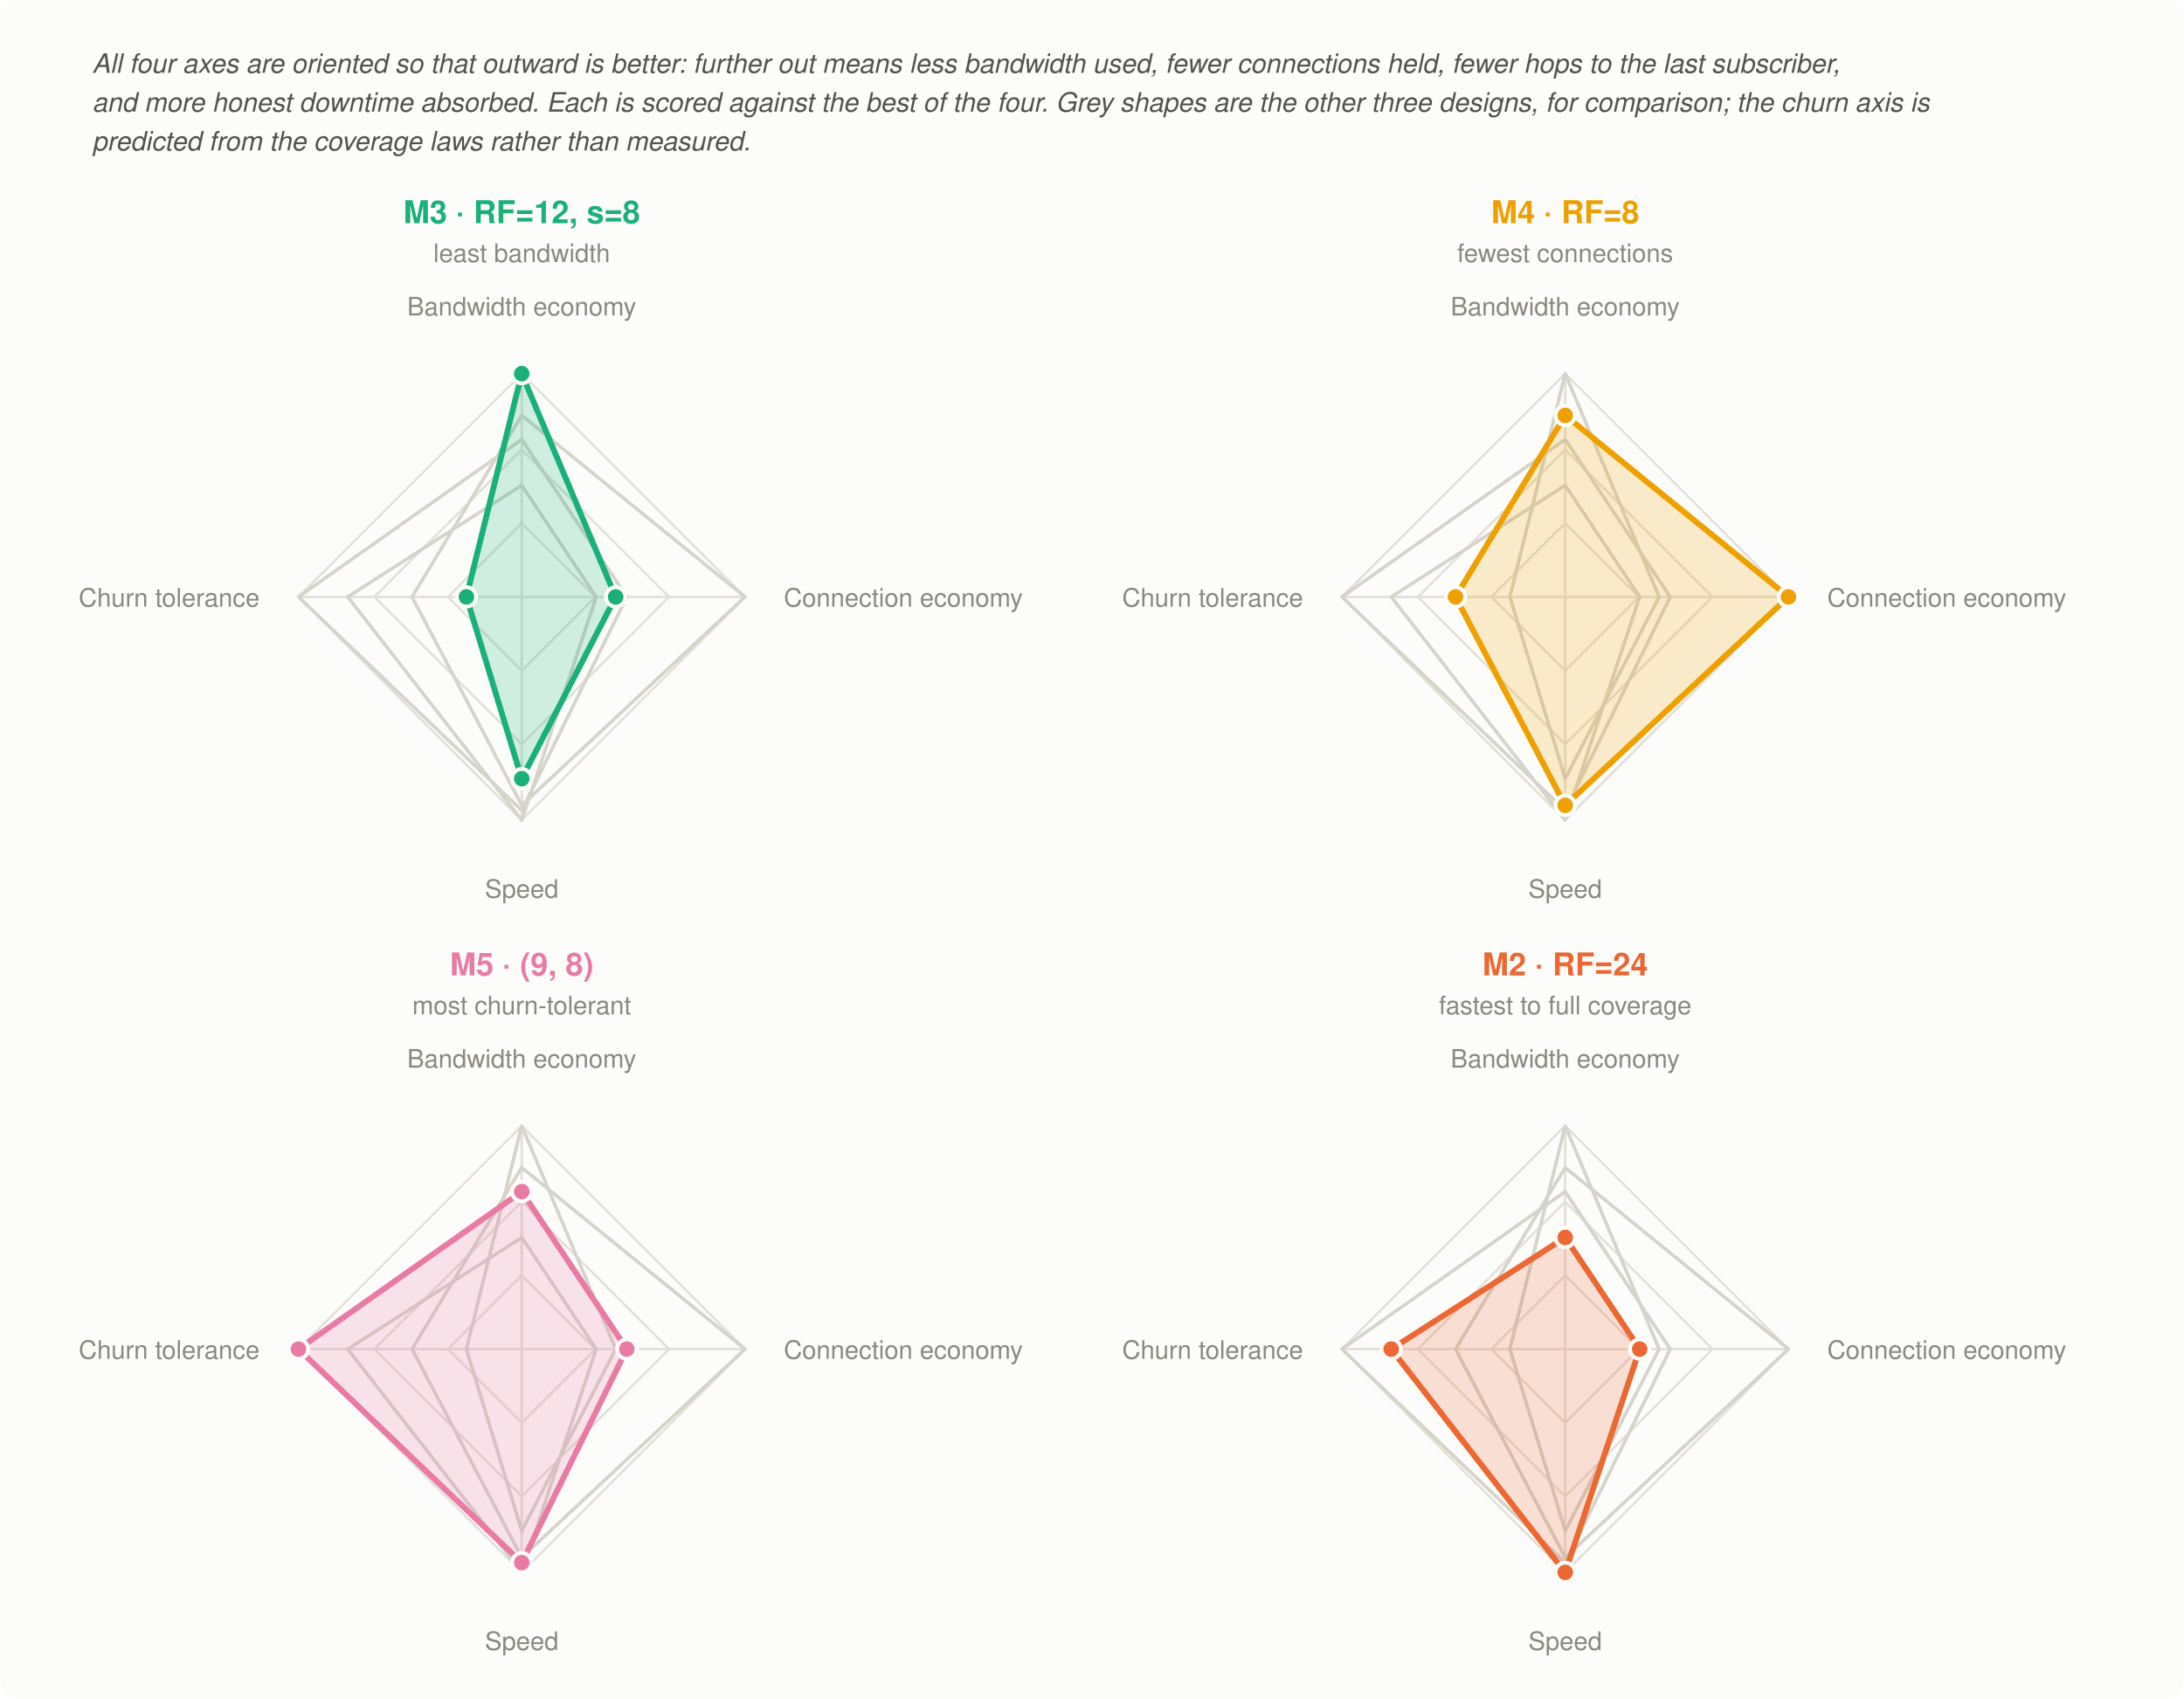
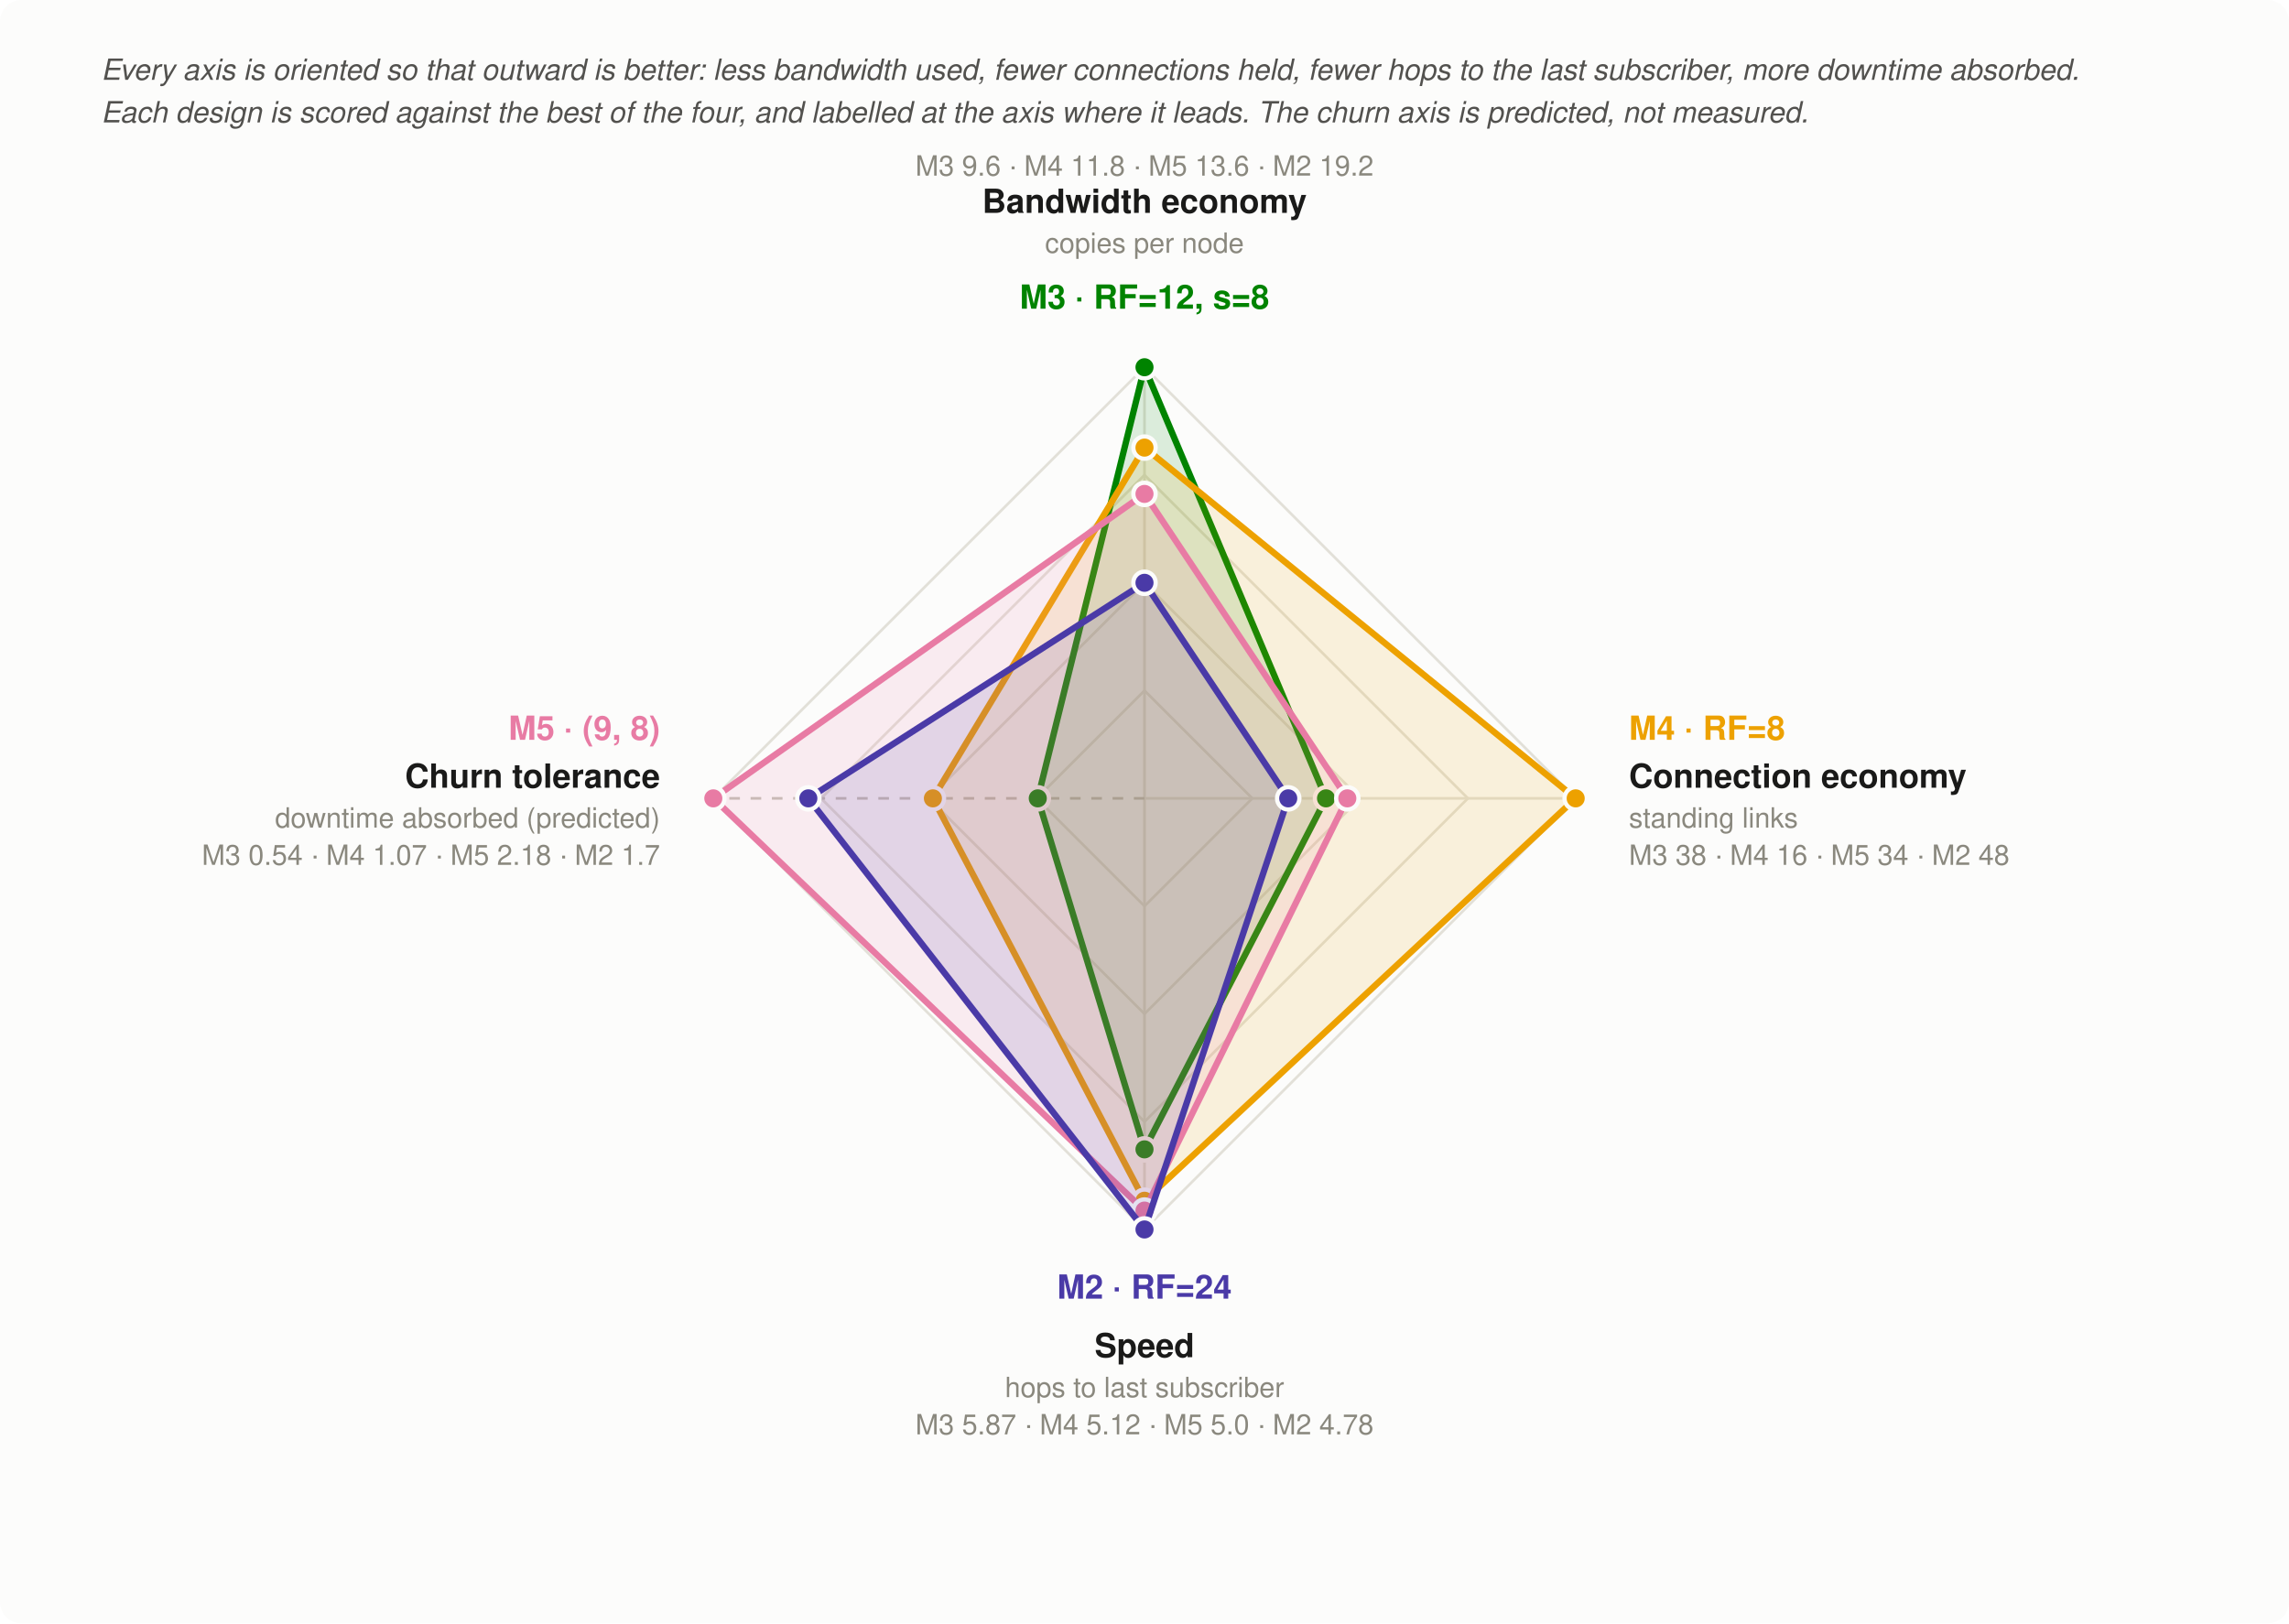
- <svg xmlns="http://www.w3.org/2000/svg" viewBox="0 0 900 700" width="900" height="700" role="img" aria-labelledby="t d">
-   <rect width="900" height="700" rx="8" fill="#fcfcfb" />
-   <text x="38.0" y="30.0" font-size="11" fill="#52514e" font-family="-apple-system,BlinkMacSystemFont,Segoe UI,Helvetica,Arial,sans-serif" font-style="italic">All four axes are oriented so that outward is better: further out means less bandwidth used, fewer connections held, fewer hops to the last subscriber,</text>
-   <text x="38.0" y="46.0" font-size="11" fill="#52514e" font-family="-apple-system,BlinkMacSystemFont,Segoe UI,Helvetica,Arial,sans-serif" font-style="italic">and more honest downtime absorbed. Each is scored against the best of the four. Grey shapes are the other three designs, for comparison; the churn axis is</text>
-   <text x="38.0" y="62.0" font-size="11" fill="#52514e" font-family="-apple-system,BlinkMacSystemFont,Segoe UI,Helvetica,Arial,sans-serif" font-style="italic">predicted from the coverage laws rather than measured.</text>
-   <polygon points="215.0,215.6 245.4,246.0 215.0,276.4 184.6,246.0" fill="none" stroke="#e2e0d8" stroke-width="1" />
-   <polygon points="215.0,185.3 275.7,246.0 215.0,306.7 154.3,246.0" fill="none" stroke="#e2e0d8" stroke-width="1" />
-   <polygon points="215.0,154.0 307.0,246.0 215.0,338.0 123.0,246.0" fill="none" stroke="#e2e0d8" stroke-width="1" />
-   <line x1="215.0" y1="246.0" x2="215.0" y2="154.0" stroke="#e2e0d8" stroke-width="1" />
-   <line x1="215.0" y1="246.0" x2="307.0" y2="246.0" stroke="#e2e0d8" stroke-width="1" />
-   <line x1="215.0" y1="246.0" x2="215.0" y2="338.0" stroke="#e2e0d8" stroke-width="1" />
-   <line x1="215.0" y1="246.0" x2="123.0" y2="246.0" stroke="#e2e0d8" stroke-width="1" />
-   <polygon points="215.0,171.2 307.0,246.0 215.0,331.9 169.8,246.0" fill="none" stroke="#d5d3ca" stroke-width="1.4" stroke-linejoin="round" />
-   <polygon points="215.0,181.1 258.3,246.0 215.0,334.0 123.0,246.0" fill="none" stroke="#d5d3ca" stroke-width="1.4" stroke-linejoin="round" />
-   <polygon points="215.0,200.0 245.7,246.0 215.0,338.0 143.3,246.0" fill="none" stroke="#d5d3ca" stroke-width="1.4" stroke-linejoin="round" />
-   <polygon points="215.0,154.0 253.7,246.0 215.0,320.9 192.2,246.0" fill="#1baf7a" fill-opacity="0.20" stroke="#1baf7a" stroke-width="2.4" stroke-linejoin="round" />
-   <circle cx="215.0" cy="154.0" r="4.0" fill="#1baf7a" stroke="#fcfcfb" stroke-width="1.6" />
-   <circle cx="253.7" cy="246.0" r="4.0" fill="#1baf7a" stroke="#fcfcfb" stroke-width="1.6" />
-   <circle cx="215.0" cy="320.9" r="4.0" fill="#1baf7a" stroke="#fcfcfb" stroke-width="1.6" />
-   <circle cx="192.2" cy="246.0" r="4.0" fill="#1baf7a" stroke="#fcfcfb" stroke-width="1.6" />
-   <text x="215.0" y="130.0" font-size="10.5" fill="#8a887e" font-family="-apple-system,BlinkMacSystemFont,Segoe UI,Helvetica,Arial,sans-serif" text-anchor="middle">Bandwidth economy</text>
-   <text x="323.0" y="250.0" font-size="10.5" fill="#8a887e" font-family="-apple-system,BlinkMacSystemFont,Segoe UI,Helvetica,Arial,sans-serif">Connection economy</text>
-   <text x="215.0" y="370.0" font-size="10.5" fill="#8a887e" font-family="-apple-system,BlinkMacSystemFont,Segoe UI,Helvetica,Arial,sans-serif" text-anchor="middle">Speed</text>
-   <text x="107.0" y="250.0" font-size="10.5" fill="#8a887e" font-family="-apple-system,BlinkMacSystemFont,Segoe UI,Helvetica,Arial,sans-serif" text-anchor="end">Churn tolerance</text>
-   <text x="215.0" y="92.0" font-size="13" fill="#1baf7a" font-family="-apple-system,BlinkMacSystemFont,Segoe UI,Helvetica,Arial,sans-serif" text-anchor="middle" font-weight="650">M3 · RF=12, s=8</text>
-   <text x="215.0" y="108.0" font-size="10.5" fill="#8a887e" font-family="-apple-system,BlinkMacSystemFont,Segoe UI,Helvetica,Arial,sans-serif" text-anchor="middle">least bandwidth</text>
-   <polygon points="645.0,215.6 675.4,246.0 645.0,276.4 614.6,246.0" fill="none" stroke="#e2e0d8" stroke-width="1" />
-   <polygon points="645.0,185.3 705.7,246.0 645.0,306.7 584.3,246.0" fill="none" stroke="#e2e0d8" stroke-width="1" />
-   <polygon points="645.0,154.0 737.0,246.0 645.0,338.0 553.0,246.0" fill="none" stroke="#e2e0d8" stroke-width="1" />
-   <line x1="645.0" y1="246.0" x2="645.0" y2="154.0" stroke="#e2e0d8" stroke-width="1" />
-   <line x1="645.0" y1="246.0" x2="737.0" y2="246.0" stroke="#e2e0d8" stroke-width="1" />
-   <line x1="645.0" y1="246.0" x2="645.0" y2="338.0" stroke="#e2e0d8" stroke-width="1" />
-   <line x1="645.0" y1="246.0" x2="553.0" y2="246.0" stroke="#e2e0d8" stroke-width="1" />
-   <polygon points="645.0,154.0 683.7,246.0 645.0,320.9 622.2,246.0" fill="none" stroke="#d5d3ca" stroke-width="1.4" stroke-linejoin="round" />
-   <polygon points="645.0,181.1 688.3,246.0 645.0,334.0 553.0,246.0" fill="none" stroke="#d5d3ca" stroke-width="1.4" stroke-linejoin="round" />
-   <polygon points="645.0,200.0 675.7,246.0 645.0,338.0 573.3,246.0" fill="none" stroke="#d5d3ca" stroke-width="1.4" stroke-linejoin="round" />
-   <polygon points="645.0,171.2 737.0,246.0 645.0,331.9 599.8,246.0" fill="#eda100" fill-opacity="0.20" stroke="#eda100" stroke-width="2.4" stroke-linejoin="round" />
-   <circle cx="645.0" cy="171.2" r="4.0" fill="#eda100" stroke="#fcfcfb" stroke-width="1.6" />
-   <circle cx="737.0" cy="246.0" r="4.0" fill="#eda100" stroke="#fcfcfb" stroke-width="1.6" />
-   <circle cx="645.0" cy="331.9" r="4.0" fill="#eda100" stroke="#fcfcfb" stroke-width="1.6" />
-   <circle cx="599.8" cy="246.0" r="4.0" fill="#eda100" stroke="#fcfcfb" stroke-width="1.6" />
-   <text x="645.0" y="130.0" font-size="10.5" fill="#8a887e" font-family="-apple-system,BlinkMacSystemFont,Segoe UI,Helvetica,Arial,sans-serif" text-anchor="middle">Bandwidth economy</text>
-   <text x="753.0" y="250.0" font-size="10.5" fill="#8a887e" font-family="-apple-system,BlinkMacSystemFont,Segoe UI,Helvetica,Arial,sans-serif">Connection economy</text>
-   <text x="645.0" y="370.0" font-size="10.5" fill="#8a887e" font-family="-apple-system,BlinkMacSystemFont,Segoe UI,Helvetica,Arial,sans-serif" text-anchor="middle">Speed</text>
-   <text x="537.0" y="250.0" font-size="10.5" fill="#8a887e" font-family="-apple-system,BlinkMacSystemFont,Segoe UI,Helvetica,Arial,sans-serif" text-anchor="end">Churn tolerance</text>
-   <text x="645.0" y="92.0" font-size="13" fill="#eda100" font-family="-apple-system,BlinkMacSystemFont,Segoe UI,Helvetica,Arial,sans-serif" text-anchor="middle" font-weight="650">M4 · RF=8</text>
-   <text x="645.0" y="108.0" font-size="10.5" fill="#8a887e" font-family="-apple-system,BlinkMacSystemFont,Segoe UI,Helvetica,Arial,sans-serif" text-anchor="middle">fewest connections</text>
-   <polygon points="215.0,525.6 245.4,556.0 215.0,586.4 184.6,556.0" fill="none" stroke="#e2e0d8" stroke-width="1" />
-   <polygon points="215.0,495.3 275.7,556.0 215.0,616.7 154.3,556.0" fill="none" stroke="#e2e0d8" stroke-width="1" />
-   <polygon points="215.0,464.0 307.0,556.0 215.0,648.0 123.0,556.0" fill="none" stroke="#e2e0d8" stroke-width="1" />
-   <line x1="215.0" y1="556.0" x2="215.0" y2="464.0" stroke="#e2e0d8" stroke-width="1" />
-   <line x1="215.0" y1="556.0" x2="307.0" y2="556.0" stroke="#e2e0d8" stroke-width="1" />
-   <line x1="215.0" y1="556.0" x2="215.0" y2="648.0" stroke="#e2e0d8" stroke-width="1" />
-   <line x1="215.0" y1="556.0" x2="123.0" y2="556.0" stroke="#e2e0d8" stroke-width="1" />
-   <polygon points="215.0,464.0 253.7,556.0 215.0,630.9 192.2,556.0" fill="none" stroke="#d5d3ca" stroke-width="1.4" stroke-linejoin="round" />
-   <polygon points="215.0,481.2 307.0,556.0 215.0,641.9 169.8,556.0" fill="none" stroke="#d5d3ca" stroke-width="1.4" stroke-linejoin="round" />
-   <polygon points="215.0,510.0 245.7,556.0 215.0,648.0 143.3,556.0" fill="none" stroke="#d5d3ca" stroke-width="1.4" stroke-linejoin="round" />
-   <polygon points="215.0,491.1 258.3,556.0 215.0,644.0 123.0,556.0" fill="#e87ba4" fill-opacity="0.20" stroke="#e87ba4" stroke-width="2.4" stroke-linejoin="round" />
-   <circle cx="215.0" cy="491.1" r="4.0" fill="#e87ba4" stroke="#fcfcfb" stroke-width="1.6" />
-   <circle cx="258.3" cy="556.0" r="4.0" fill="#e87ba4" stroke="#fcfcfb" stroke-width="1.6" />
-   <circle cx="215.0" cy="644.0" r="4.0" fill="#e87ba4" stroke="#fcfcfb" stroke-width="1.6" />
-   <circle cx="123.0" cy="556.0" r="4.0" fill="#e87ba4" stroke="#fcfcfb" stroke-width="1.6" />
-   <text x="215.0" y="440.0" font-size="10.5" fill="#8a887e" font-family="-apple-system,BlinkMacSystemFont,Segoe UI,Helvetica,Arial,sans-serif" text-anchor="middle">Bandwidth economy</text>
-   <text x="323.0" y="560.0" font-size="10.5" fill="#8a887e" font-family="-apple-system,BlinkMacSystemFont,Segoe UI,Helvetica,Arial,sans-serif">Connection economy</text>
-   <text x="215.0" y="680.0" font-size="10.5" fill="#8a887e" font-family="-apple-system,BlinkMacSystemFont,Segoe UI,Helvetica,Arial,sans-serif" text-anchor="middle">Speed</text>
-   <text x="107.0" y="560.0" font-size="10.5" fill="#8a887e" font-family="-apple-system,BlinkMacSystemFont,Segoe UI,Helvetica,Arial,sans-serif" text-anchor="end">Churn tolerance</text>
-   <text x="215.0" y="402.0" font-size="13" fill="#e87ba4" font-family="-apple-system,BlinkMacSystemFont,Segoe UI,Helvetica,Arial,sans-serif" text-anchor="middle" font-weight="650">M5 · (9, 8)</text>
-   <text x="215.0" y="418.0" font-size="10.5" fill="#8a887e" font-family="-apple-system,BlinkMacSystemFont,Segoe UI,Helvetica,Arial,sans-serif" text-anchor="middle">most churn-tolerant</text>
-   <polygon points="645.0,525.6 675.4,556.0 645.0,586.4 614.6,556.0" fill="none" stroke="#e2e0d8" stroke-width="1" />
-   <polygon points="645.0,495.3 705.7,556.0 645.0,616.7 584.3,556.0" fill="none" stroke="#e2e0d8" stroke-width="1" />
-   <polygon points="645.0,464.0 737.0,556.0 645.0,648.0 553.0,556.0" fill="none" stroke="#e2e0d8" stroke-width="1" />
-   <line x1="645.0" y1="556.0" x2="645.0" y2="464.0" stroke="#e2e0d8" stroke-width="1" />
-   <line x1="645.0" y1="556.0" x2="737.0" y2="556.0" stroke="#e2e0d8" stroke-width="1" />
-   <line x1="645.0" y1="556.0" x2="645.0" y2="648.0" stroke="#e2e0d8" stroke-width="1" />
-   <line x1="645.0" y1="556.0" x2="553.0" y2="556.0" stroke="#e2e0d8" stroke-width="1" />
-   <polygon points="645.0,464.0 683.7,556.0 645.0,630.9 622.2,556.0" fill="none" stroke="#d5d3ca" stroke-width="1.4" stroke-linejoin="round" />
-   <polygon points="645.0,481.2 737.0,556.0 645.0,641.9 599.8,556.0" fill="none" stroke="#d5d3ca" stroke-width="1.4" stroke-linejoin="round" />
-   <polygon points="645.0,491.1 688.3,556.0 645.0,644.0 553.0,556.0" fill="none" stroke="#d5d3ca" stroke-width="1.4" stroke-linejoin="round" />
-   <polygon points="645.0,510.0 675.7,556.0 645.0,648.0 573.3,556.0" fill="#eb6834" fill-opacity="0.20" stroke="#eb6834" stroke-width="2.4" stroke-linejoin="round" />
-   <circle cx="645.0" cy="510.0" r="4.0" fill="#eb6834" stroke="#fcfcfb" stroke-width="1.6" />
-   <circle cx="675.7" cy="556.0" r="4.0" fill="#eb6834" stroke="#fcfcfb" stroke-width="1.6" />
-   <circle cx="645.0" cy="648.0" r="4.0" fill="#eb6834" stroke="#fcfcfb" stroke-width="1.6" />
-   <circle cx="573.3" cy="556.0" r="4.0" fill="#eb6834" stroke="#fcfcfb" stroke-width="1.6" />
-   <text x="645.0" y="440.0" font-size="10.5" fill="#8a887e" font-family="-apple-system,BlinkMacSystemFont,Segoe UI,Helvetica,Arial,sans-serif" text-anchor="middle">Bandwidth economy</text>
-   <text x="753.0" y="560.0" font-size="10.5" fill="#8a887e" font-family="-apple-system,BlinkMacSystemFont,Segoe UI,Helvetica,Arial,sans-serif">Connection economy</text>
-   <text x="645.0" y="680.0" font-size="10.5" fill="#8a887e" font-family="-apple-system,BlinkMacSystemFont,Segoe UI,Helvetica,Arial,sans-serif" text-anchor="middle">Speed</text>
-   <text x="537.0" y="560.0" font-size="10.5" fill="#8a887e" font-family="-apple-system,BlinkMacSystemFont,Segoe UI,Helvetica,Arial,sans-serif" text-anchor="end">Churn tolerance</text>
-   <text x="645.0" y="402.0" font-size="13" fill="#eb6834" font-family="-apple-system,BlinkMacSystemFont,Segoe UI,Helvetica,Arial,sans-serif" text-anchor="middle" font-weight="650">M2 · RF=24</text>
-   <text x="645.0" y="418.0" font-size="10.5" fill="#8a887e" font-family="-apple-system,BlinkMacSystemFont,Segoe UI,Helvetica,Arial,sans-serif" text-anchor="middle">fastest to full coverage</text>
+ <svg xmlns="http://www.w3.org/2000/svg" viewBox="0 0 860 610" width="860" height="610" role="img" aria-labelledby="t d">
+   <rect width="860" height="610" rx="8" fill="#fcfcfb" />
+   <text x="38.0" y="30.0" font-size="11" fill="#52514e" font-family="-apple-system,BlinkMacSystemFont,Segoe UI,Helvetica,Arial,sans-serif" font-style="italic">Every axis is oriented so that outward is better: less bandwidth used, fewer connections held, fewer hops to the last subscriber, more downtime absorbed.</text>
+   <text x="38.0" y="46.0" font-size="11" fill="#52514e" font-family="-apple-system,BlinkMacSystemFont,Segoe UI,Helvetica,Arial,sans-serif" font-style="italic">Each design is scored against the best of the four, and labelled at the axis where it leads. The churn axis is predicted, not measured.</text>
+   <polygon points="430.0,259.5 470.5,300.0 430.0,340.5 389.5,300.0" fill="none" stroke="#e2e0d8" stroke-width="1" />
+   <polygon points="430.0,219.0 511.0,300.0 430.0,381.0 349.0,300.0" fill="none" stroke="#e2e0d8" stroke-width="1" />
+   <polygon points="430.0,178.5 551.5,300.0 430.0,421.5 308.5,300.0" fill="none" stroke="#e2e0d8" stroke-width="1" />
+   <polygon points="430.0,138.0 592.0,300.0 430.0,462.0 268.0,300.0" fill="none" stroke="#e2e0d8" stroke-width="1" />
+   <line x1="430.0" y1="300.0" x2="430.0" y2="138.0" stroke="#e2e0d8" stroke-width="1" />
+   <line x1="430.0" y1="300.0" x2="592.0" y2="300.0" stroke="#e2e0d8" stroke-width="1" />
+   <line x1="430.0" y1="300.0" x2="430.0" y2="462.0" stroke="#e2e0d8" stroke-width="1" />
+   <line x1="430.0" y1="300.0" x2="268.0" y2="300.0" stroke="#c4c2b9" stroke-width="1" stroke-dasharray="4 4" />
+   <polygon points="430.0,138.0 498.2,300.0 430.0,431.9 389.9,300.0" fill="#008300" fill-opacity="0.13" stroke="#008300" stroke-width="2.4" stroke-linejoin="round" />
+   <circle cx="430.0" cy="138.0" r="4.2" fill="#008300" stroke="#fcfcfb" stroke-width="1.6" />
+   <circle cx="498.2" cy="300.0" r="4.2" fill="#008300" stroke="#fcfcfb" stroke-width="1.6" />
+   <circle cx="430.0" cy="431.9" r="4.2" fill="#008300" stroke="#fcfcfb" stroke-width="1.6" />
+   <circle cx="389.9" cy="300.0" r="4.2" fill="#008300" stroke="#fcfcfb" stroke-width="1.6" />
+   <polygon points="430.0,168.2 592.0,300.0 430.0,451.2 350.5,300.0" fill="#eda100" fill-opacity="0.13" stroke="#eda100" stroke-width="2.4" stroke-linejoin="round" />
+   <circle cx="430.0" cy="168.2" r="4.2" fill="#eda100" stroke="#fcfcfb" stroke-width="1.6" />
+   <circle cx="592.0" cy="300.0" r="4.2" fill="#eda100" stroke="#fcfcfb" stroke-width="1.6" />
+   <circle cx="430.0" cy="451.2" r="4.2" fill="#eda100" stroke="#fcfcfb" stroke-width="1.6" />
+   <circle cx="350.5" cy="300.0" r="4.2" fill="#eda100" stroke="#fcfcfb" stroke-width="1.6" />
+   <polygon points="430.0,185.6 506.2,300.0 430.0,454.9 268.0,300.0" fill="#e87ba4" fill-opacity="0.13" stroke="#e87ba4" stroke-width="2.4" stroke-linejoin="round" />
+   <circle cx="430.0" cy="185.6" r="4.2" fill="#e87ba4" stroke="#fcfcfb" stroke-width="1.6" />
+   <circle cx="506.2" cy="300.0" r="4.2" fill="#e87ba4" stroke="#fcfcfb" stroke-width="1.6" />
+   <circle cx="430.0" cy="454.9" r="4.2" fill="#e87ba4" stroke="#fcfcfb" stroke-width="1.6" />
+   <circle cx="268.0" cy="300.0" r="4.2" fill="#e87ba4" stroke="#fcfcfb" stroke-width="1.6" />
+   <polygon points="430.0,219.0 484.0,300.0 430.0,462.0 303.7,300.0" fill="#4a3aa7" fill-opacity="0.13" stroke="#4a3aa7" stroke-width="2.4" stroke-linejoin="round" />
+   <circle cx="430.0" cy="219.0" r="4.2" fill="#4a3aa7" stroke="#fcfcfb" stroke-width="1.6" />
+   <circle cx="484.0" cy="300.0" r="4.2" fill="#4a3aa7" stroke="#fcfcfb" stroke-width="1.6" />
+   <circle cx="430.0" cy="462.0" r="4.2" fill="#4a3aa7" stroke="#fcfcfb" stroke-width="1.6" />
+   <circle cx="303.7" cy="300.0" r="4.2" fill="#4a3aa7" stroke="#fcfcfb" stroke-width="1.6" />
+   <text x="430.0" y="116.0" font-size="12.5" fill="#008300" font-family="-apple-system,BlinkMacSystemFont,Segoe UI,Helvetica,Arial,sans-serif" text-anchor="middle" font-weight="650">M3 · RF=12, s=8</text>
+   <text x="430.0" y="80.0" font-size="12.5" fill="#1a1a19" font-family="-apple-system,BlinkMacSystemFont,Segoe UI,Helvetica,Arial,sans-serif" text-anchor="middle" font-weight="600">Bandwidth economy</text>
+   <text x="430.0" y="95.0" font-size="10.5" fill="#8a887e" font-family="-apple-system,BlinkMacSystemFont,Segoe UI,Helvetica,Arial,sans-serif" text-anchor="middle">copies per node</text>
+   <text x="430.0" y="66.0" font-size="10.5" fill="#8a887e" font-family="-apple-system,BlinkMacSystemFont,Segoe UI,Helvetica,Arial,sans-serif" text-anchor="middle">M3 9.6 · M4 11.8 · M5 13.6 · M2 19.2</text>
+   <text x="612.0" y="278.0" font-size="12.5" fill="#eda100" font-family="-apple-system,BlinkMacSystemFont,Segoe UI,Helvetica,Arial,sans-serif" font-weight="650">M4 · RF=8</text>
+   <text x="612.0" y="296.0" font-size="12.5" fill="#1a1a19" font-family="-apple-system,BlinkMacSystemFont,Segoe UI,Helvetica,Arial,sans-serif" font-weight="600">Connection economy</text>
+   <text x="612.0" y="311.0" font-size="10.5" fill="#8a887e" font-family="-apple-system,BlinkMacSystemFont,Segoe UI,Helvetica,Arial,sans-serif">standing links</text>
+   <text x="612.0" y="325.0" font-size="10.5" fill="#8a887e" font-family="-apple-system,BlinkMacSystemFont,Segoe UI,Helvetica,Arial,sans-serif">M3 38 · M4 16 · M5 34 · M2 48</text>
+   <text x="430.0" y="488.0" font-size="12.5" fill="#4a3aa7" font-family="-apple-system,BlinkMacSystemFont,Segoe UI,Helvetica,Arial,sans-serif" text-anchor="middle" font-weight="650">M2 · RF=24</text>
+   <text x="430.0" y="510.0" font-size="12.5" fill="#1a1a19" font-family="-apple-system,BlinkMacSystemFont,Segoe UI,Helvetica,Arial,sans-serif" text-anchor="middle" font-weight="600">Speed</text>
+   <text x="430.0" y="525.0" font-size="10.5" fill="#8a887e" font-family="-apple-system,BlinkMacSystemFont,Segoe UI,Helvetica,Arial,sans-serif" text-anchor="middle">hops to last subscriber</text>
+   <text x="430.0" y="539.0" font-size="10.5" fill="#8a887e" font-family="-apple-system,BlinkMacSystemFont,Segoe UI,Helvetica,Arial,sans-serif" text-anchor="middle">M3 5.87 · M4 5.12 · M5 5.0 · M2 4.78</text>
+   <text x="248.0" y="278.0" font-size="12.5" fill="#e87ba4" font-family="-apple-system,BlinkMacSystemFont,Segoe UI,Helvetica,Arial,sans-serif" text-anchor="end" font-weight="650">M5 · (9, 8)</text>
+   <text x="248.0" y="296.0" font-size="12.5" fill="#1a1a19" font-family="-apple-system,BlinkMacSystemFont,Segoe UI,Helvetica,Arial,sans-serif" text-anchor="end" font-weight="600">Churn tolerance</text>
+   <text x="248.0" y="311.0" font-size="10.5" fill="#8a887e" font-family="-apple-system,BlinkMacSystemFont,Segoe UI,Helvetica,Arial,sans-serif" text-anchor="end">downtime absorbed (predicted)</text>
+   <text x="248.0" y="325.0" font-size="10.5" fill="#8a887e" font-family="-apple-system,BlinkMacSystemFont,Segoe UI,Helvetica,Arial,sans-serif" text-anchor="end">M3 0.54 · M4 1.07 · M5 2.18 · M2 1.7</text>
</svg>
